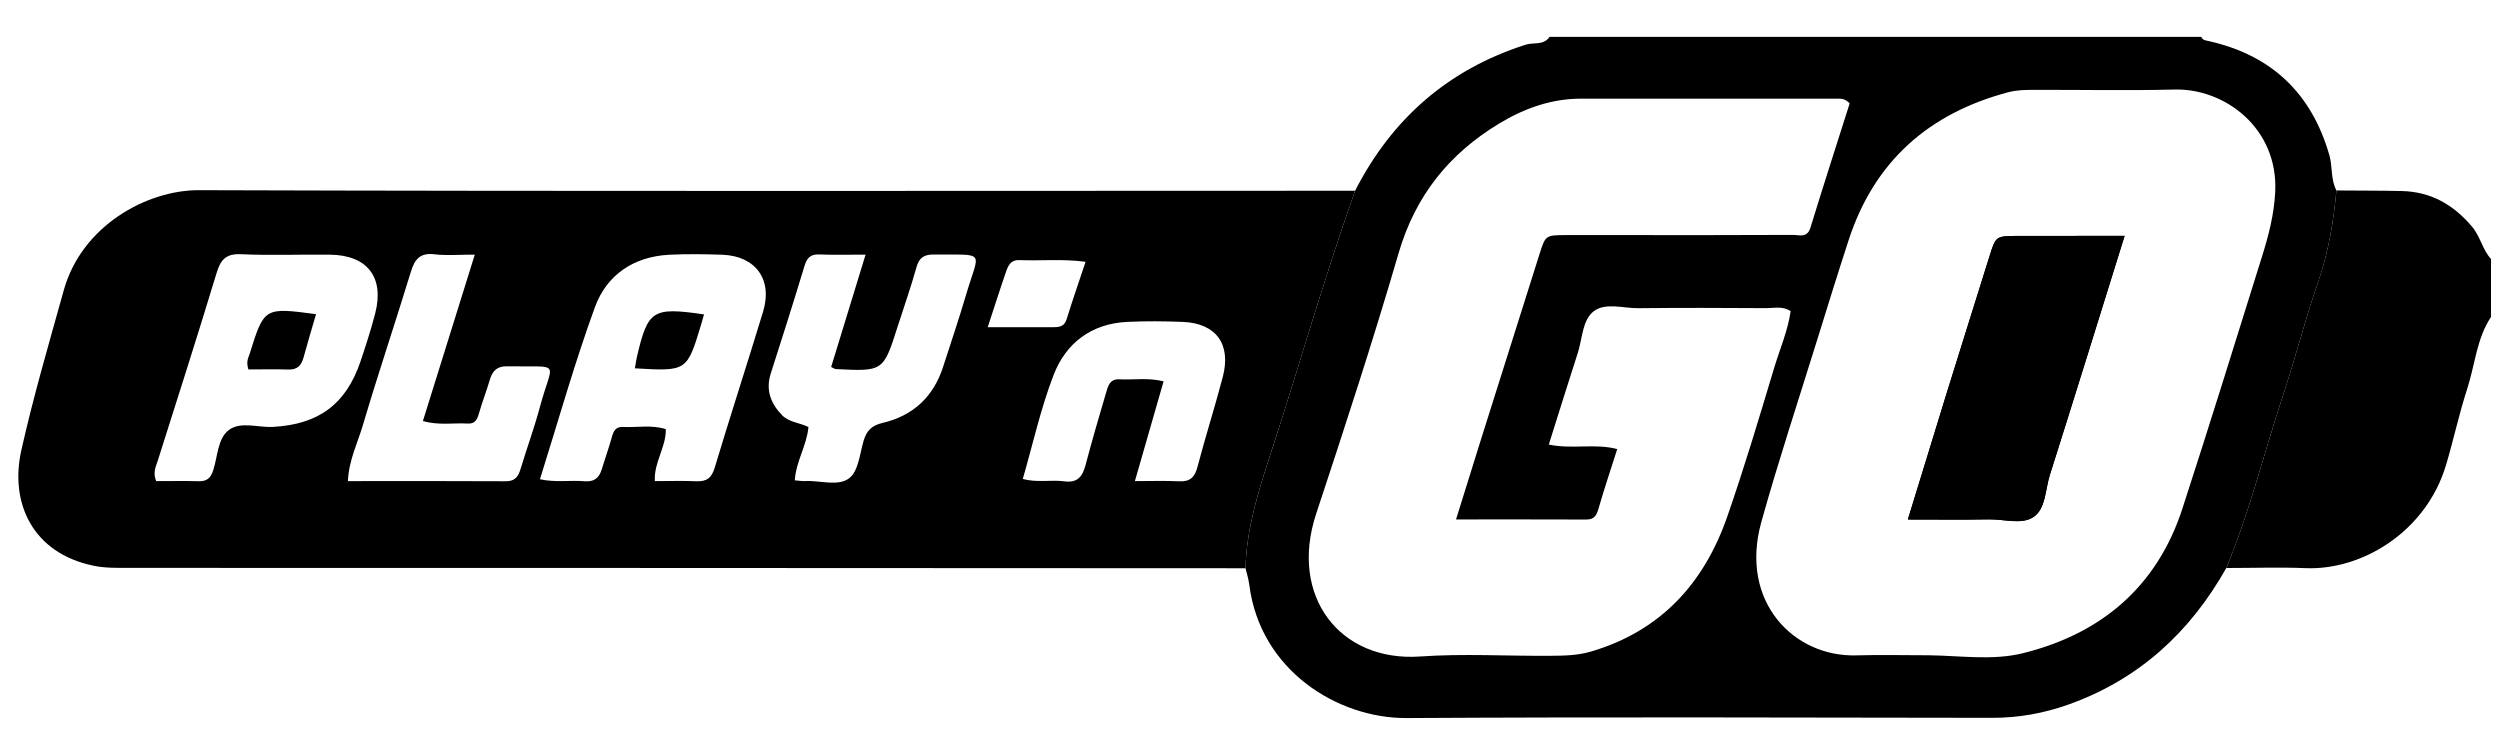
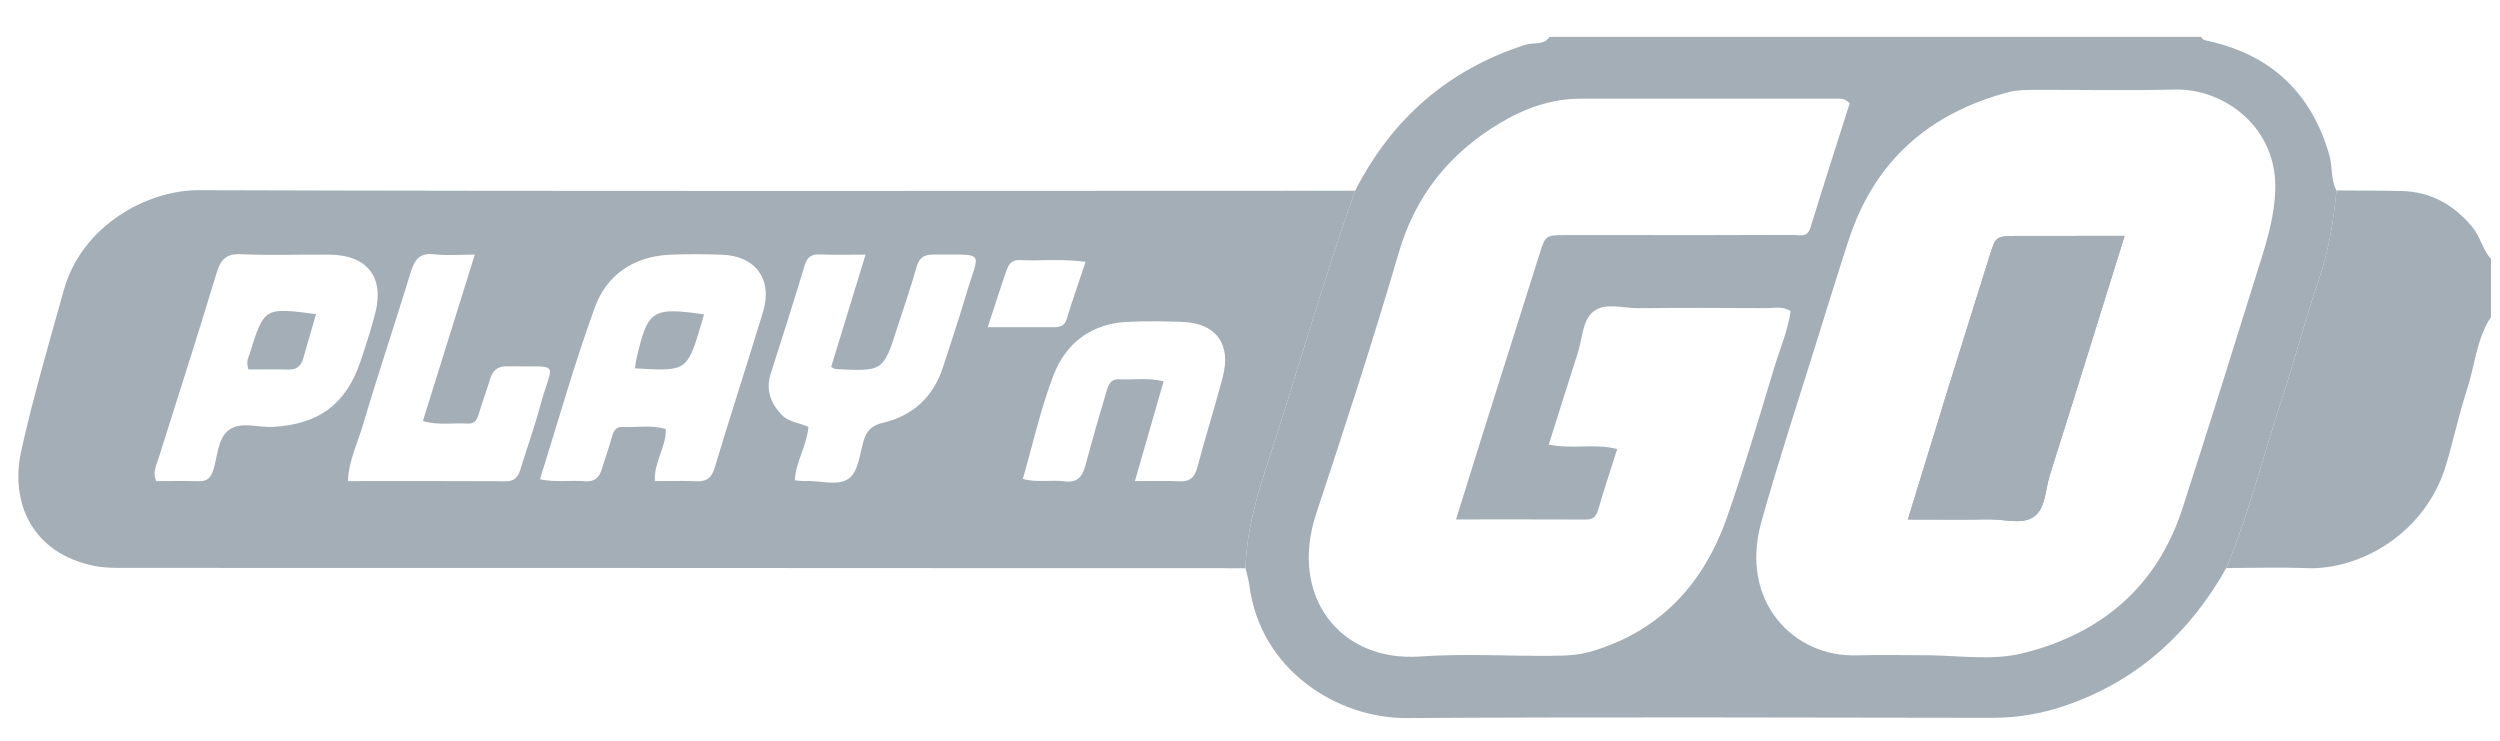
- <svg xmlns="http://www.w3.org/2000/svg" width="54px" height="16px" viewBox="0 0 54 16" version="1.1">
+ <svg xmlns="http://www.w3.org/2000/svg" width="54px" height="16px" fill="#a3aeb7" viewBox="0 0 54 16" version="1.1">
  <defs />
-   <g id="Page-1" stroke="none" stroke-width="1" fill="none" fill-rule="evenodd">
-     <g id="playngo_black" transform="translate(0.396612, 0.692997)" fill="#000000">
+   <g id="Page-1" stroke="none" stroke-width="1" fill="#a3aeb7" fill-rule="evenodd">
+     <g id="playngo_black" transform="translate(0.396612, 0.692997)" fill="#a3aeb7">
      <g id="Group-3" transform="translate(26.4885, 0.008969)">
        <path d="M13.068,1.531 C12.965,1.422 12.876,1.429 12.79,1.429 C10.948,1.429 9.106,1.43 7.264,1.429 C6.621,1.429 6.039,1.639 5.498,1.966 C4.416,2.619 3.687,3.525 3.325,4.765 C2.774,6.654 2.162,8.527 1.544,10.396 C0.955,12.177 2.056,13.601 3.794,13.478 C4.728,13.412 5.67,13.471 6.608,13.463 C6.9,13.461 7.19,13.457 7.482,13.371 C8.988,12.926 9.921,11.899 10.423,10.459 C10.792,9.399 11.113,8.322 11.436,7.247 C11.559,6.839 11.733,6.442 11.793,6.018 C11.614,5.903 11.436,5.955 11.269,5.954 C10.348,5.948 9.427,5.945 8.506,5.955 C8.179,5.959 7.796,5.827 7.541,6.02 C7.291,6.211 7.296,6.609 7.196,6.919 C6.985,7.572 6.781,8.228 6.569,8.901 C7.079,9.007 7.565,8.871 8.047,8.998 C7.904,9.448 7.766,9.857 7.647,10.271 C7.604,10.42 7.559,10.521 7.379,10.52 C6.462,10.516 5.544,10.518 4.565,10.518 C4.763,9.884 4.94,9.31 5.121,8.736 C5.536,7.418 5.951,6.101 6.369,4.784 C6.497,4.378 6.5,4.378 6.941,4.376 C7.341,4.375 7.74,4.376 8.14,4.376 C9.374,4.376 10.608,4.379 11.841,4.372 C11.978,4.371 12.15,4.447 12.221,4.214 C12.498,3.309 12.79,2.408 13.068,1.531 M14.777,13.452 C15.454,13.46 16.152,13.569 16.803,13.409 C18.495,12.992 19.705,11.977 20.255,10.283 C20.842,8.477 21.404,6.663 21.971,4.85 C22.115,4.39 22.237,3.93 22.26,3.435 C22.322,2.061 21.167,1.204 20.084,1.232 C19.077,1.258 18.069,1.236 17.062,1.239 C16.872,1.24 16.683,1.24 16.494,1.29 C14.775,1.746 13.597,2.785 13.043,4.492 C12.808,5.214 12.583,5.939 12.358,6.665 C11.954,7.967 11.525,9.263 11.159,10.576 C10.681,12.294 11.861,13.495 13.215,13.454 C13.735,13.439 14.256,13.452 14.777,13.452 M2.385,3.418 C3.181,1.863 4.393,0.8 6.068,0.264 C6.239,0.209 6.458,0.283 6.585,0.095 L20.663,0.095 C20.694,0.172 20.765,0.171 20.831,0.187 C22.186,0.494 23.048,1.318 23.43,2.653 C23.501,2.903 23.455,3.175 23.582,3.412 C23.518,4.082 23.412,4.738 23.189,5.38 C22.907,6.192 22.696,7.028 22.426,7.845 C22.015,9.085 21.707,10.358 21.203,11.567 C20.417,12.962 19.307,13.98 17.783,14.52 C17.256,14.706 16.718,14.803 16.156,14.803 C11.936,14.797 7.717,14.783 3.498,14.808 C2.018,14.817 0.333,13.786 0.099,11.926 C0.084,11.807 0.046,11.69 0.018,11.572 C0.038,10.753 0.272,9.982 0.525,9.21 C1.154,7.283 1.705,5.33 2.385,3.418" id="Fill-1" />
      </g>
      <path d="M47.691,11.576 C48.195,10.367 48.504,9.094 48.914,7.854 C49.184,7.037 49.396,6.201 49.677,5.389 C49.9,4.747 50.007,4.091 50.07,3.421 C50.539,3.425 51.007,3.423 51.475,3.433 C52.103,3.446 52.593,3.722 52.997,4.2 C53.18,4.415 53.223,4.697 53.409,4.901 L53.409,6.153 C53.098,6.621 53.065,7.183 52.897,7.699 C52.721,8.24 52.602,8.798 52.44,9.344 C52.004,10.81 50.604,11.629 49.406,11.579 C48.835,11.556 48.263,11.576 47.691,11.576" id="Fill-4" />
      <path d="M20.938,6.374 L22.367,6.374 C22.495,6.374 22.596,6.353 22.643,6.201 C22.768,5.795 22.909,5.393 23.052,4.962 C22.545,4.894 22.081,4.945 21.62,4.925 C21.437,4.917 21.38,5.043 21.335,5.173 C21.206,5.544 21.088,5.919 20.938,6.374 M24.117,9.699 C24.455,9.699 24.766,9.688 25.074,9.703 C25.308,9.714 25.409,9.619 25.468,9.395 C25.639,8.744 25.844,8.102 26.015,7.451 C26.202,6.739 25.871,6.288 25.148,6.26 C24.75,6.244 24.349,6.241 23.951,6.26 C23.178,6.297 22.628,6.715 22.361,7.407 C22.083,8.127 21.916,8.89 21.696,9.652 C22.011,9.738 22.308,9.665 22.594,9.704 C22.886,9.743 22.987,9.592 23.053,9.346 C23.19,8.829 23.339,8.315 23.491,7.802 C23.534,7.657 23.569,7.488 23.783,7.5 C24.091,7.516 24.403,7.46 24.737,7.544 C24.532,8.256 24.332,8.95 24.117,9.699 M9.859,4.807 C9.505,4.807 9.243,4.831 8.989,4.8 C8.682,4.763 8.564,4.899 8.48,5.172 C8.142,6.279 7.771,7.376 7.443,8.486 C7.329,8.872 7.139,9.244 7.118,9.699 C8.278,9.699 9.404,9.695 10.531,9.702 C10.731,9.703 10.799,9.598 10.849,9.432 C10.984,8.986 11.145,8.546 11.266,8.096 C11.54,7.069 11.763,7.242 10.557,7.219 C10.346,7.215 10.243,7.312 10.186,7.503 C10.113,7.751 10.018,7.993 9.947,8.242 C9.909,8.373 9.861,8.465 9.707,8.456 C9.4,8.437 9.087,8.501 8.738,8.401 C9.107,7.218 9.471,6.053 9.859,4.807 M17.556,7.234 C17.801,6.435 18.042,5.651 18.3,4.807 C17.919,4.807 17.609,4.816 17.301,4.803 C17.107,4.795 17.033,4.878 16.979,5.056 C16.745,5.833 16.498,6.606 16.251,7.378 C16.138,7.734 16.253,8.026 16.497,8.276 C16.645,8.428 16.872,8.436 17.066,8.53 C17.03,8.931 16.796,9.273 16.771,9.682 C16.853,9.688 16.922,9.701 16.989,9.698 C17.315,9.679 17.706,9.823 17.949,9.634 C18.143,9.484 18.175,9.114 18.255,8.835 C18.32,8.613 18.429,8.497 18.67,8.441 C19.324,8.288 19.766,7.879 19.974,7.232 C20.138,6.722 20.311,6.216 20.462,5.702 C20.757,4.693 20.933,4.816 19.769,4.805 C19.566,4.803 19.457,4.871 19.399,5.079 C19.279,5.511 19.129,5.934 18.992,6.362 C18.683,7.33 18.683,7.331 17.655,7.279 C17.638,7.279 17.623,7.265 17.556,7.234 M2.977,9.699 C3.267,9.699 3.576,9.693 3.885,9.701 C4.066,9.706 4.15,9.647 4.211,9.458 C4.305,9.165 4.305,8.785 4.538,8.602 C4.793,8.4 5.173,8.546 5.498,8.528 C6.486,8.474 7.076,8.041 7.39,7.114 C7.506,6.771 7.617,6.425 7.708,6.075 C7.908,5.298 7.54,4.819 6.736,4.808 C6.095,4.8 5.452,4.828 4.812,4.798 C4.481,4.783 4.368,4.917 4.28,5.209 C3.87,6.563 3.438,7.91 3.011,9.258 C2.969,9.388 2.9,9.51 2.977,9.699 M11.266,9.659 C11.607,9.733 11.919,9.675 12.226,9.702 C12.436,9.721 12.545,9.632 12.602,9.441 C12.672,9.21 12.755,8.983 12.819,8.75 C12.855,8.62 12.902,8.521 13.056,8.529 C13.362,8.545 13.675,8.478 13.985,8.576 C13.993,8.969 13.725,9.29 13.748,9.699 C14.055,9.699 14.349,9.689 14.642,9.702 C14.869,9.712 14.975,9.632 15.043,9.403 C15.38,8.279 15.745,7.163 16.086,6.039 C16.297,5.343 15.925,4.834 15.2,4.809 C14.818,4.796 14.436,4.791 14.055,4.81 C13.287,4.85 12.707,5.247 12.453,5.943 C12.011,7.157 11.661,8.405 11.266,9.659 M28.874,3.427 C28.194,5.339 27.643,7.292 27.013,9.219 C26.761,9.991 26.526,10.762 26.507,11.581 C22.058,11.579 17.608,11.577 13.159,11.575 C9.562,11.574 5.964,11.576 2.366,11.573 C2.124,11.573 1.876,11.578 1.641,11.53 C0.3,11.262 -0.188,10.164 0.063,9.038 C0.323,7.874 0.661,6.726 0.981,5.576 C1.366,4.19 2.766,3.412 3.899,3.415 C12.224,3.442 20.549,3.428 28.874,3.427" id="Fill-6" />
      <path d="M45.495,4.402 C44.677,4.402 43.933,4.401 43.19,4.403 C42.71,4.405 42.712,4.408 42.575,4.847 C42.267,5.835 41.955,6.821 41.648,7.81 C41.373,8.698 41.102,9.587 40.813,10.528 C41.43,10.528 42,10.535 42.569,10.525 C42.897,10.52 43.281,10.648 43.536,10.468 C43.792,10.287 43.781,9.88 43.879,9.57 C44.415,7.879 44.939,6.184 45.495,4.402" id="Combined-Shape" />
      <path d="M45.495,4.402 C44.939,6.184 44.415,7.879 43.879,9.57 C43.781,9.88 43.792,10.287 43.536,10.468 C43.281,10.648 42.897,10.52 42.569,10.525 C42,10.535 41.43,10.528 40.813,10.528 C41.102,9.587 41.373,8.698 41.648,7.81 C41.955,6.821 42.267,5.835 42.575,4.847 C42.712,4.408 42.71,4.405 43.19,4.403 C43.933,4.401 44.677,4.402 45.495,4.402" id="Fill-12" />
      <path d="M13.317,7.263 C13.333,7.169 13.342,7.1 13.357,7.033 C13.596,6 13.695,5.936 14.81,6.098 C14.791,6.165 14.773,6.23 14.754,6.295 C14.444,7.329 14.444,7.329 13.317,7.263" id="Fill-14" />
      <path d="M4.969,7.287 C4.914,7.11 4.969,7.036 4.994,6.956 C5.31,5.945 5.309,5.944 6.43,6.093 C6.339,6.407 6.244,6.718 6.159,7.032 C6.112,7.204 6.023,7.295 5.832,7.289 C5.543,7.28 5.253,7.287 4.969,7.287" id="Fill-16" />
    </g>
  </g>
</svg>
